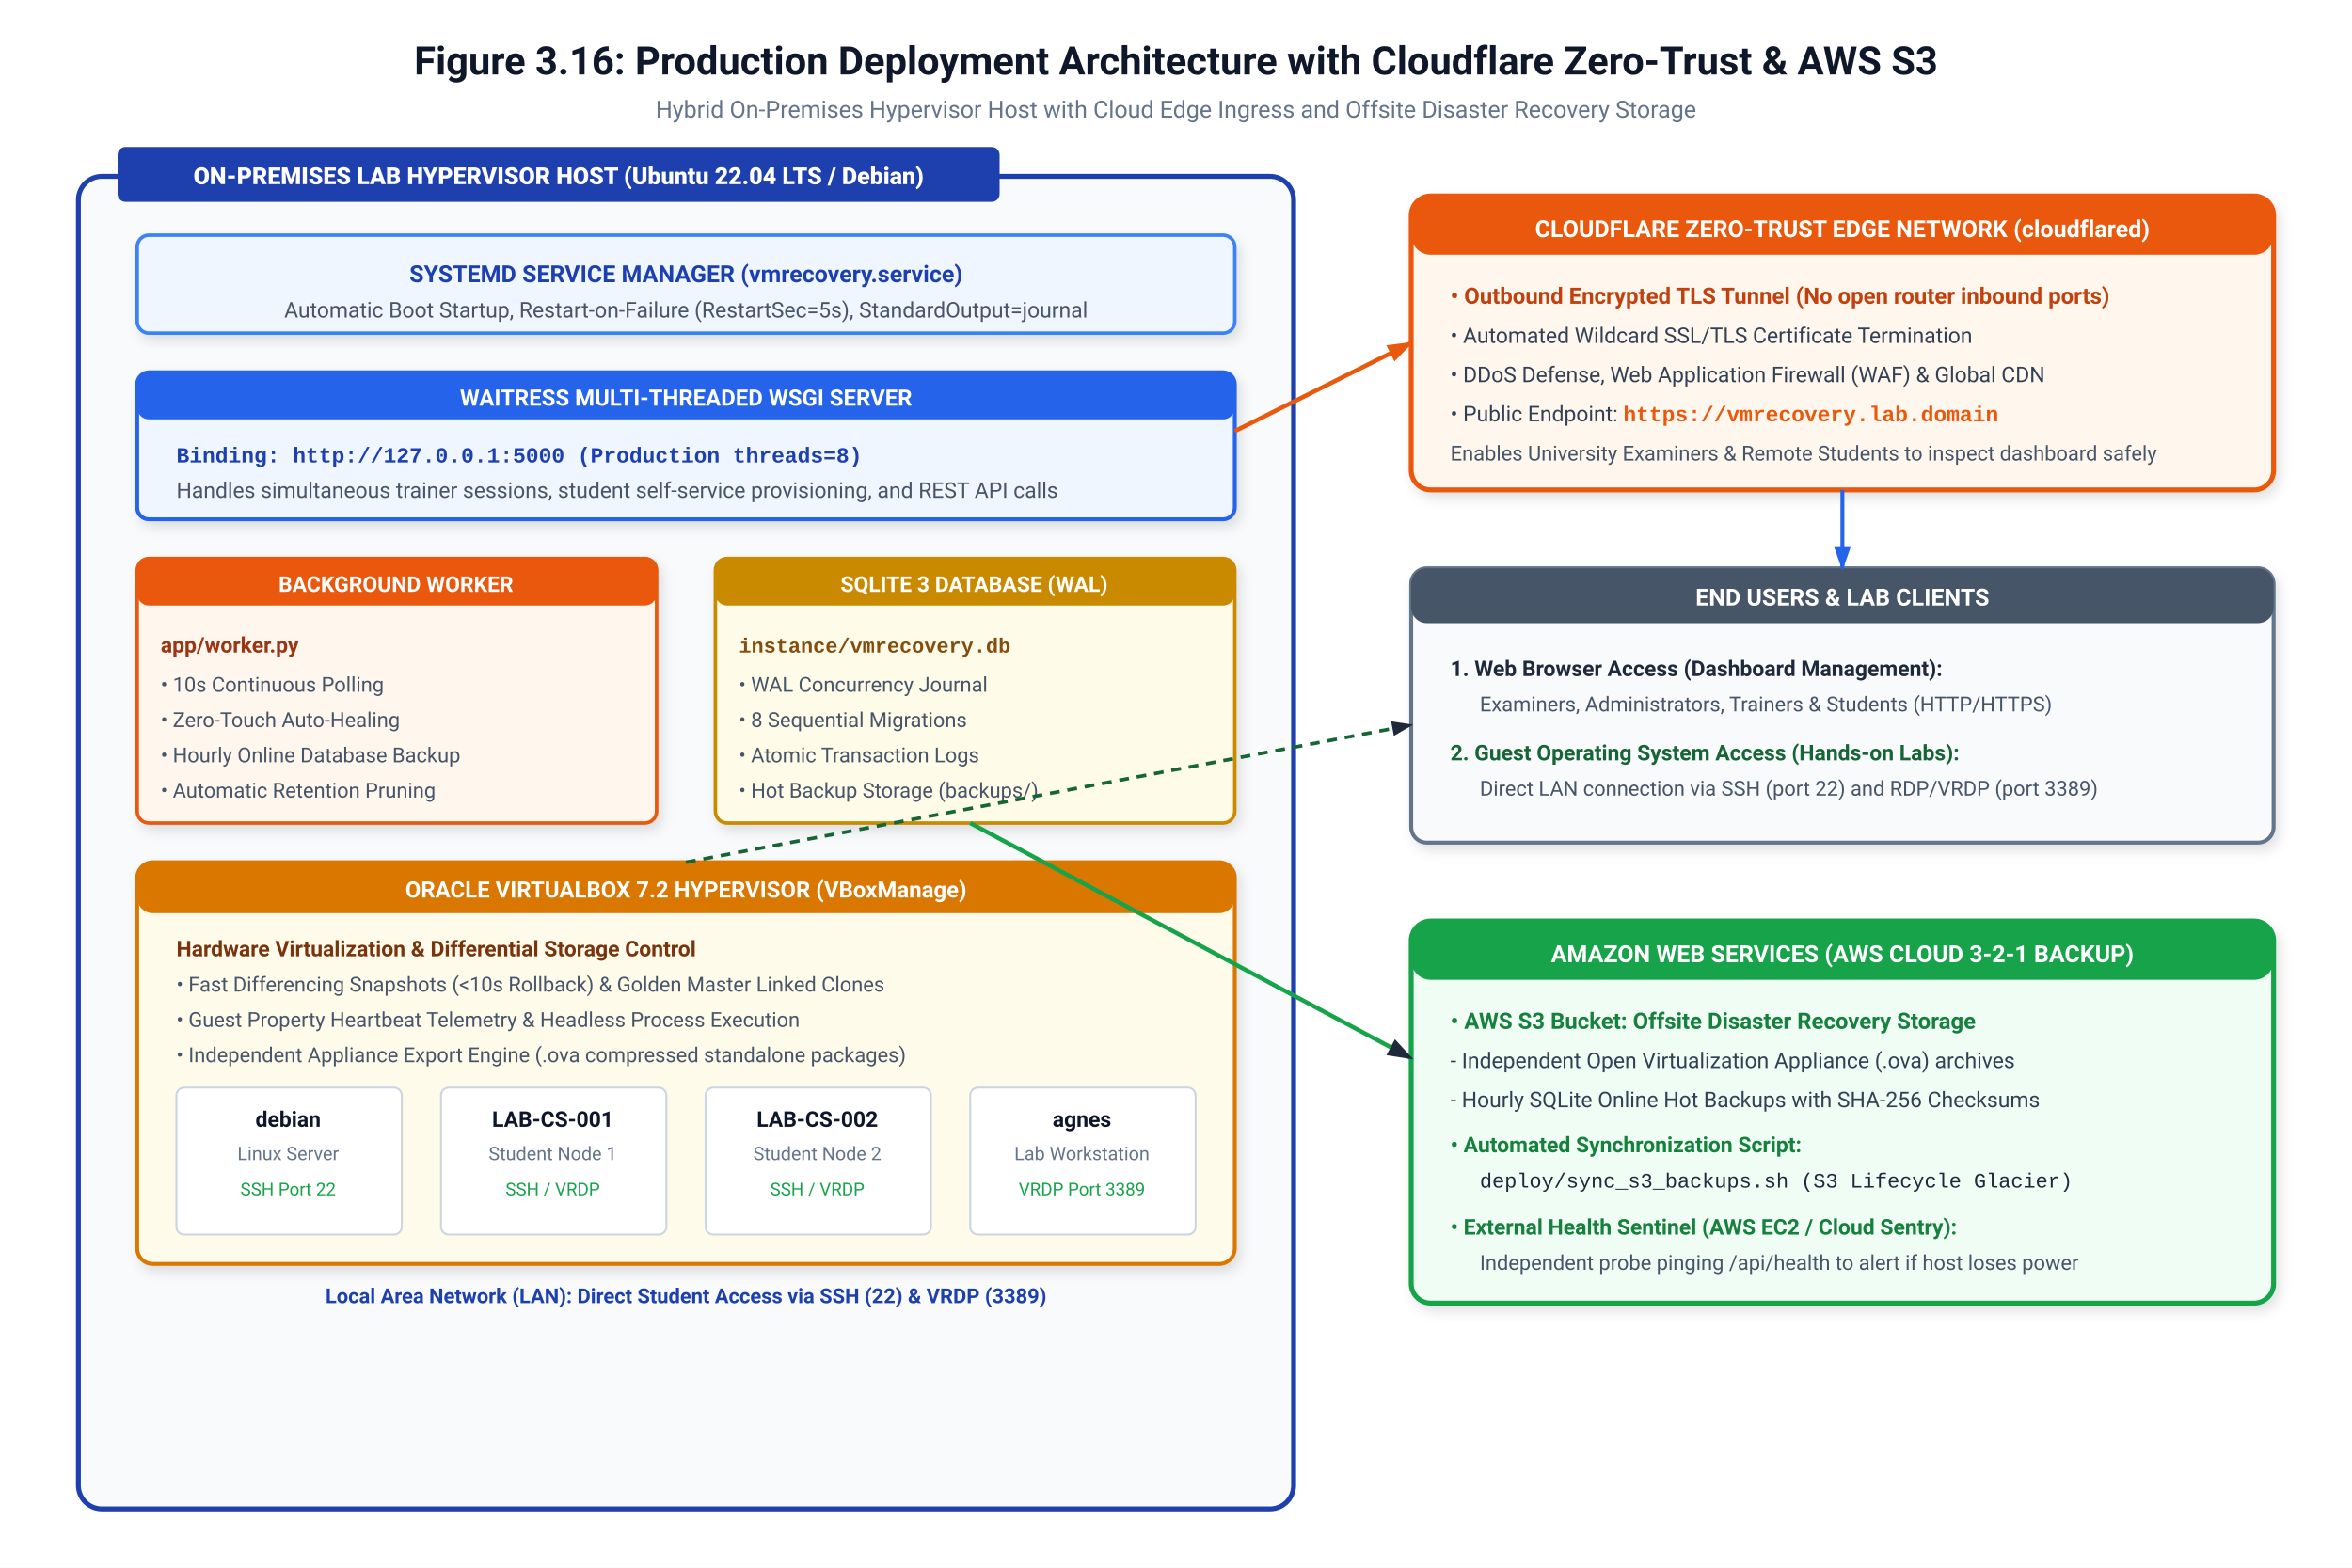
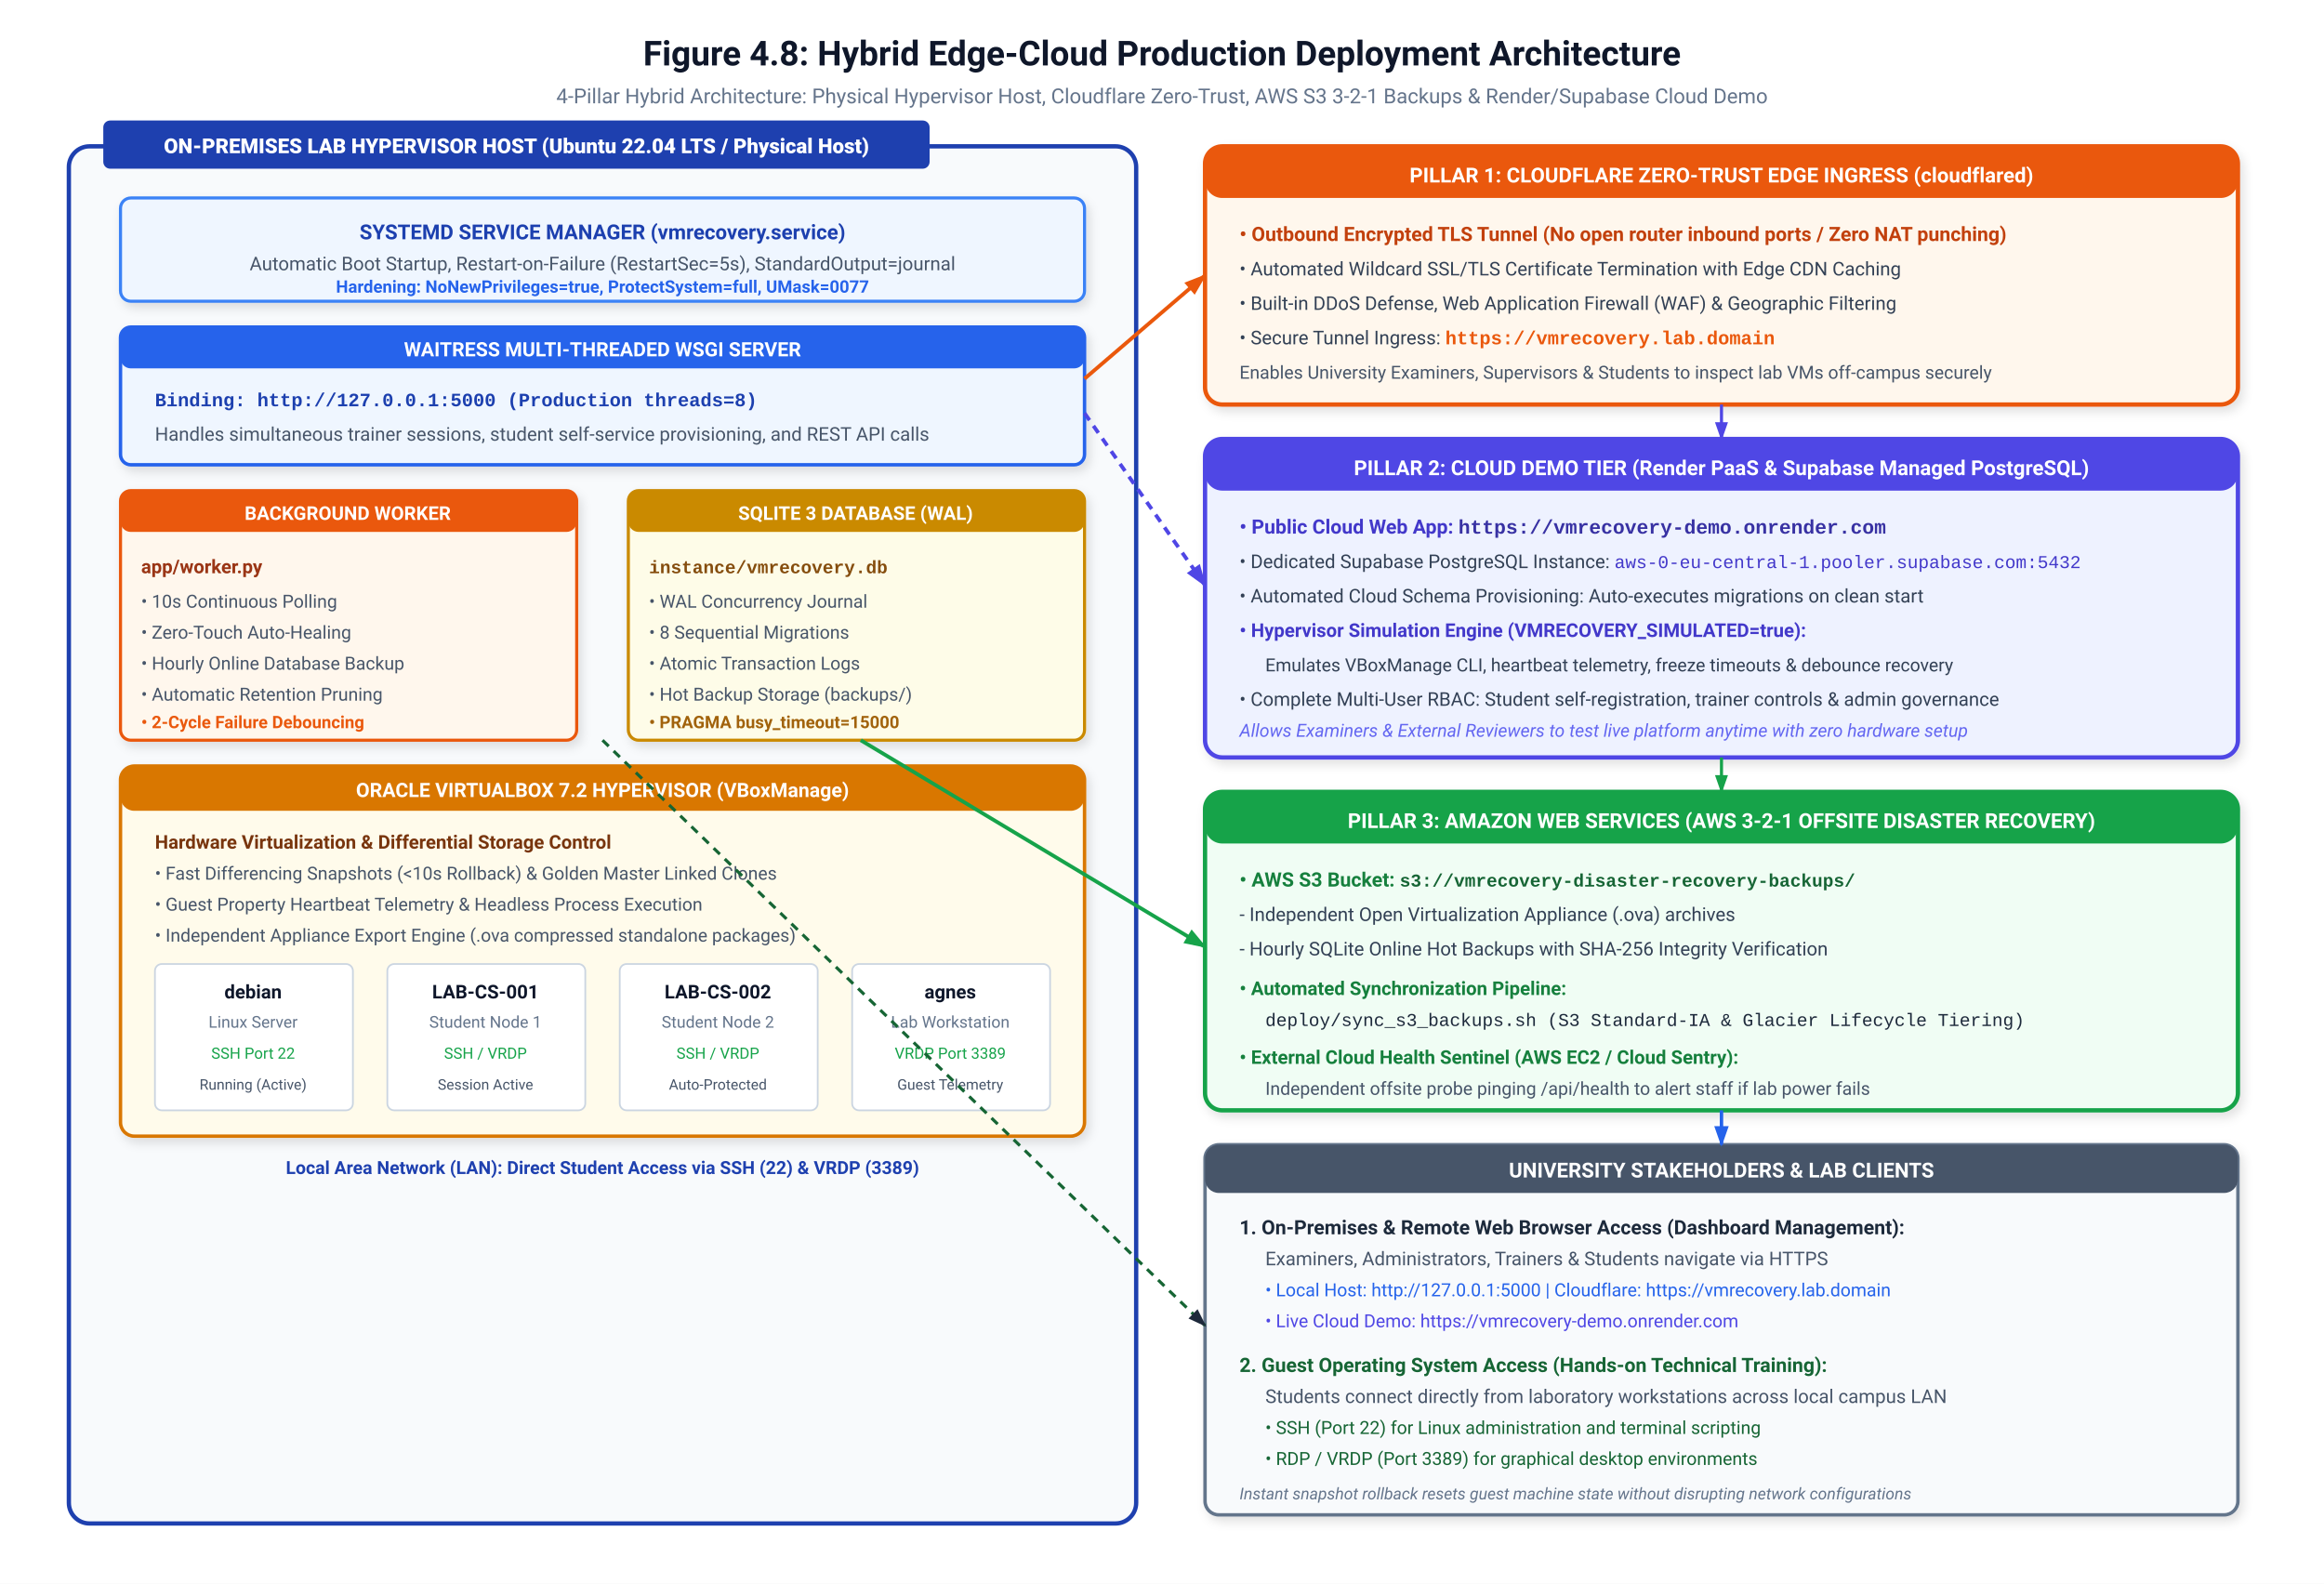
- <svg xmlns="http://www.w3.org/2000/svg" viewBox="0 0 1200 800" width="100%" height="100%">
+ <svg xmlns="http://www.w3.org/2000/svg" viewBox="0 0 1350 920" width="100%" height="100%">
  <defs>
    <filter id="depShadow" x="-10%" y="-10%" width="125%" height="125%">
      <feDropShadow dx="2" dy="3" stdDeviation="3" flood-opacity="0.12" />
    </filter>
    <marker id="arrDep" viewBox="0 0 10 10" refX="9" refY="5" markerWidth="6" markerHeight="6" orient="auto-start-reverse">
      <path d="M 0 1.5 L 10 5 L 0 8.5 z" fill="#1E293B" />
    </marker>
    <marker id="arrDepBlue" viewBox="0 0 10 10" refX="9" refY="5" markerWidth="6" markerHeight="6" orient="auto-start-reverse">
      <path d="M 0 1.5 L 10 5 L 0 8.5 z" fill="#2563EB" />
    </marker>
    <marker id="arrDepOrange" viewBox="0 0 10 10" refX="9" refY="5" markerWidth="6" markerHeight="6" orient="auto-start-reverse">
      <path d="M 0 1.5 L 10 5 L 0 8.5 z" fill="#EA580C" />
    </marker>
+     <marker id="arrDepIndigo" viewBox="0 0 10 10" refX="9" refY="5" markerWidth="6" markerHeight="6" orient="auto-start-reverse">
+       <path d="M 0 1.5 L 10 5 L 0 8.5 z" fill="#4F46E5" />
+     </marker>
+     <marker id="arrDepGreen" viewBox="0 0 10 10" refX="9" refY="5" markerWidth="6" markerHeight="6" orient="auto-start-reverse">
+       <path d="M 0 1.5 L 10 5 L 0 8.5 z" fill="#16A34A" />
+     </marker>
  </defs>
-   <rect width="1200" height="800" fill="#FFFFFF" />
-   <text x="600" y="38" font-family="'Segoe UI', Roboto, sans-serif" font-size="20" font-weight="700" fill="#0F172A" text-anchor="middle">Figure 3.16: Production Deployment Architecture with Cloudflare Zero-Trust &amp; AWS S3</text>
-   <text x="600" y="60" font-family="'Segoe UI', Roboto, sans-serif" font-size="12" fill="#64748B" text-anchor="middle">Hybrid On-Premises Hypervisor Host with Cloud Edge Ingress and Offsite Disaster Recovery Storage</text>
-   <rect x="40" y="90" width="620" height="680" rx="12" fill="#F8FAFC" stroke="#1E40AF" stroke-width="2.5" />
-   <rect x="60" y="75" width="450" height="28" rx="4" fill="#1E40AF" />
-   <text x="285" y="94" font-family="'Segoe UI', Roboto, sans-serif" font-size="12" font-weight="800" fill="#FFFFFF" text-anchor="middle">ON-PREMISES LAB HYPERVISOR HOST (Ubuntu 22.04 LTS / Debian)</text>
-   <g transform="translate(70, 120)" filter="url(#depShadow)">
-     <rect width="560" height="50" rx="6" fill="#EFF6FF" stroke="#3B82F6" stroke-width="1.8" />
+   <rect width="1350" height="920" fill="#FFFFFF" />
+   <text x="675" y="38" font-family="'Segoe UI', Roboto, Helvetica, Arial, sans-serif" font-size="20" font-weight="700" fill="#0F172A" text-anchor="middle">Figure 4.8: Hybrid Edge-Cloud Production Deployment Architecture</text>
+   <text x="675" y="60" font-family="'Segoe UI', Roboto, Helvetica, Arial, sans-serif" font-size="12" fill="#64748B" text-anchor="middle">4-Pillar Hybrid Architecture: Physical Hypervisor Host, Cloudflare Zero-Trust, AWS S3 3-2-1 Backups &amp; Render/Supabase Cloud Demo</text>
+   <rect x="40" y="85" width="620" height="800" rx="12" fill="#F8FAFC" stroke="#1E40AF" stroke-width="2.5" />
+   <rect x="60" y="70" width="480" height="28" rx="4" fill="#1E40AF" />
+   <text x="300" y="89" font-family="'Segoe UI', Roboto, sans-serif" font-size="12" font-weight="800" fill="#FFFFFF" text-anchor="middle">ON-PREMISES LAB HYPERVISOR HOST (Ubuntu 22.04 LTS / Physical Host)</text>
+   <g transform="translate(70, 115)" filter="url(#depShadow)">
+     <rect width="560" height="60" rx="6" fill="#EFF6FF" stroke="#3B82F6" stroke-width="1.8" />
    <text x="280" y="24" font-family="'Segoe UI', Roboto, sans-serif" font-size="12" font-weight="700" fill="#1E40AF" text-anchor="middle">SYSTEMD SERVICE MANAGER (vmrecovery.service)</text>
    <text x="280" y="42" font-family="'Segoe UI', Roboto, sans-serif" font-size="11" fill="#475569" text-anchor="middle">Automatic Boot Startup, Restart-on-Failure (RestartSec=5s), StandardOutput=journal</text>
+     <text x="280" y="55" font-family="'Segoe UI', Roboto, sans-serif" font-size="10" font-weight="600" fill="#2563EB" text-anchor="middle">Hardening: NoNewPrivileges=true, ProtectSystem=full, UMask=0077</text>
  </g>
  <g transform="translate(70, 190)" filter="url(#depShadow)">
-     <rect width="560" height="75" rx="6" fill="#EFF6FF" stroke="#2563EB" stroke-width="2" />
+     <rect width="560" height="80" rx="6" fill="#EFF6FF" stroke="#2563EB" stroke-width="2" />
    <rect width="560" height="24" rx="6" fill="#2563EB" />
    <text x="280" y="17" font-family="'Segoe UI', Roboto, sans-serif" font-size="11.5" font-weight="700" fill="#FFFFFF" text-anchor="middle">WAITRESS MULTI-THREADED WSGI SERVER</text>
    <text x="20" y="46" font-family="'Courier New', monospace" font-size="11" font-weight="700" fill="#1E40AF">Binding: http://127.0.0.1:5000 (Production threads=8)</text>
-     <text x="20" y="64" font-family="'Segoe UI', Roboto, sans-serif" font-size="11" fill="#475569">Handles simultaneous trainer sessions, student self-service provisioning, and REST API calls</text>
+     <text x="20" y="66" font-family="'Segoe UI', Roboto, sans-serif" font-size="11" fill="#475569">Handles simultaneous trainer sessions, student self-service provisioning, and REST API calls</text>
  </g>
  <g transform="translate(70, 285)" filter="url(#depShadow)">
-     <rect width="265" height="135" rx="6" fill="#FFF7ED" stroke="#EA580C" stroke-width="1.8" />
+     <rect width="265" height="145" rx="6" fill="#FFF7ED" stroke="#EA580C" stroke-width="1.8" />
    <rect width="265" height="24" rx="6" fill="#EA580C" />
    <text x="132" y="17" font-family="'Segoe UI', Roboto, sans-serif" font-size="11" font-weight="700" fill="#FFFFFF" text-anchor="middle">BACKGROUND WORKER</text>
    <text x="12" y="48" font-family="'Segoe UI', Roboto, sans-serif" font-size="11" font-weight="700" fill="#9A3412">app/worker.py</text>
    <text x="12" y="68" font-family="'Segoe UI', Roboto, sans-serif" font-size="10.5" fill="#475569">• 10s Continuous Polling</text>
    <text x="12" y="86" font-family="'Segoe UI', Roboto, sans-serif" font-size="10.5" fill="#475569">• Zero-Touch Auto-Healing</text>
    <text x="12" y="104" font-family="'Segoe UI', Roboto, sans-serif" font-size="10.5" fill="#475569">• Hourly Online Database Backup</text>
    <text x="12" y="122" font-family="'Segoe UI', Roboto, sans-serif" font-size="10.5" fill="#475569">• Automatic Retention Pruning</text>
+     <text x="12" y="138" font-family="'Segoe UI', Roboto, sans-serif" font-size="10" font-weight="600" fill="#EA580C">• 2-Cycle Failure Debouncing</text>
  </g>
  <g transform="translate(365, 285)" filter="url(#depShadow)">
-     <rect width="265" height="135" rx="6" fill="#FEFCE8" stroke="#CA8A04" stroke-width="1.8" />
+     <rect width="265" height="145" rx="6" fill="#FEFCE8" stroke="#CA8A04" stroke-width="1.8" />
    <rect width="265" height="24" rx="6" fill="#CA8A04" />
    <text x="132" y="17" font-family="'Segoe UI', Roboto, sans-serif" font-size="11" font-weight="700" fill="#FFFFFF" text-anchor="middle">SQLITE 3 DATABASE (WAL)</text>
    <text x="12" y="48" font-family="'Courier New', monospace" font-size="10.5" font-weight="700" fill="#854D0E">instance/vmrecovery.db</text>
    <text x="12" y="68" font-family="'Segoe UI', Roboto, sans-serif" font-size="10.5" fill="#475569">• WAL Concurrency Journal</text>
    <text x="12" y="86" font-family="'Segoe UI', Roboto, sans-serif" font-size="10.5" fill="#475569">• 8 Sequential Migrations</text>
    <text x="12" y="104" font-family="'Segoe UI', Roboto, sans-serif" font-size="10.5" fill="#475569">• Atomic Transaction Logs</text>
    <text x="12" y="122" font-family="'Segoe UI', Roboto, sans-serif" font-size="10.5" fill="#475569">• Hot Backup Storage (backups/)</text>
+     <text x="12" y="138" font-family="'Segoe UI', Roboto, sans-serif" font-size="10" font-weight="600" fill="#A16207">• PRAGMA busy_timeout=15000</text>
  </g>
-   <g transform="translate(70, 440)" filter="url(#depShadow)">
-     <rect width="560" height="205" rx="8" fill="#FFFBEB" stroke="#D97706" stroke-width="2" />
+   <g transform="translate(70, 445)" filter="url(#depShadow)">
+     <rect width="560" height="215" rx="8" fill="#FFFBEB" stroke="#D97706" stroke-width="2" />
    <rect width="560" height="26" rx="8" fill="#D97706" />
    <text x="280" y="18" font-family="'Segoe UI', Roboto, sans-serif" font-size="11.5" font-weight="700" fill="#FFFFFF" text-anchor="middle">ORACLE VIRTUALBOX 7.2 HYPERVISOR (VBoxManage)</text>
    <text x="20" y="48" font-family="'Segoe UI', Roboto, sans-serif" font-size="11" font-weight="600" fill="#78350F">Hardware Virtualization &amp; Differential Storage Control</text>
    <text x="20" y="66" font-family="'Segoe UI', Roboto, sans-serif" font-size="10.5" fill="#475569">• Fast Differencing Snapshots (&lt;10s Rollback) &amp; Golden Master Linked Clones</text>
    <text x="20" y="84" font-family="'Segoe UI', Roboto, sans-serif" font-size="10.5" fill="#475569">• Guest Property Heartbeat Telemetry &amp; Headless Process Execution</text>
    <text x="20" y="102" font-family="'Segoe UI', Roboto, sans-serif" font-size="10.5" fill="#475569">• Independent Appliance Export Engine (.ova compressed standalone packages)</text>
-     <rect x="20" y="115" width="115" height="75" rx="4" fill="#FFFFFF" stroke="#CBD5E1" />
+     <rect x="20" y="115" width="115" height="85" rx="4" fill="#FFFFFF" stroke="#CBD5E1" />
    <text x="77" y="135" font-family="'Segoe UI', Roboto, sans-serif" font-size="11" font-weight="700" fill="#0F172A" text-anchor="middle">debian</text>
    <text x="77" y="152" font-family="'Segoe UI', Roboto, sans-serif" font-size="9.5" fill="#64748B" text-anchor="middle">Linux Server</text>
    <text x="77" y="170" font-family="'Segoe UI', Roboto, sans-serif" font-size="9" fill="#16A34A" text-anchor="middle">SSH Port 22</text>
-     <rect x="155" y="115" width="115" height="75" rx="4" fill="#FFFFFF" stroke="#CBD5E1" />
+     <text x="77" y="188" font-family="'Segoe UI', Roboto, sans-serif" font-size="8.5" fill="#475569" text-anchor="middle">Running (Active)</text>
+     <rect x="155" y="115" width="115" height="85" rx="4" fill="#FFFFFF" stroke="#CBD5E1" />
    <text x="212" y="135" font-family="'Segoe UI', Roboto, sans-serif" font-size="11" font-weight="700" fill="#0F172A" text-anchor="middle">LAB-CS-001</text>
    <text x="212" y="152" font-family="'Segoe UI', Roboto, sans-serif" font-size="9.5" fill="#64748B" text-anchor="middle">Student Node 1</text>
    <text x="212" y="170" font-family="'Segoe UI', Roboto, sans-serif" font-size="9" fill="#16A34A" text-anchor="middle">SSH / VRDP</text>
-     <rect x="290" y="115" width="115" height="75" rx="4" fill="#FFFFFF" stroke="#CBD5E1" />
+     <text x="212" y="188" font-family="'Segoe UI', Roboto, sans-serif" font-size="8.5" fill="#475569" text-anchor="middle">Session Active</text>
+     <rect x="290" y="115" width="115" height="85" rx="4" fill="#FFFFFF" stroke="#CBD5E1" />
    <text x="347" y="135" font-family="'Segoe UI', Roboto, sans-serif" font-size="11" font-weight="700" fill="#0F172A" text-anchor="middle">LAB-CS-002</text>
    <text x="347" y="152" font-family="'Segoe UI', Roboto, sans-serif" font-size="9.5" fill="#64748B" text-anchor="middle">Student Node 2</text>
    <text x="347" y="170" font-family="'Segoe UI', Roboto, sans-serif" font-size="9" fill="#16A34A" text-anchor="middle">SSH / VRDP</text>
-     <rect x="425" y="115" width="115" height="75" rx="4" fill="#FFFFFF" stroke="#CBD5E1" />
+     <text x="347" y="188" font-family="'Segoe UI', Roboto, sans-serif" font-size="8.5" fill="#475569" text-anchor="middle">Auto-Protected</text>
+     <rect x="425" y="115" width="115" height="85" rx="4" fill="#FFFFFF" stroke="#CBD5E1" />
    <text x="482" y="135" font-family="'Segoe UI', Roboto, sans-serif" font-size="11" font-weight="700" fill="#0F172A" text-anchor="middle">agnes</text>
    <text x="482" y="152" font-family="'Segoe UI', Roboto, sans-serif" font-size="9.5" fill="#64748B" text-anchor="middle">Lab Workstation</text>
    <text x="482" y="170" font-family="'Segoe UI', Roboto, sans-serif" font-size="9" fill="#16A34A" text-anchor="middle">VRDP Port 3389</text>
+     <text x="482" y="188" font-family="'Segoe UI', Roboto, sans-serif" font-size="8.5" fill="#475569" text-anchor="middle">Guest Telemetry</text>
  </g>
-   <text x="350" y="665" font-family="'Segoe UI', Roboto, sans-serif" font-size="10.5" font-weight="600" fill="#1E40AF" text-anchor="middle">Local Area Network (LAN): Direct Student Access via SSH (22) &amp; VRDP (3389)</text>
-   <g transform="translate(720, 100)" filter="url(#depShadow)">
-     <rect width="440" height="150" rx="10" fill="#FFF7ED" stroke="#EA580C" stroke-width="2.5" />
-     <rect width="440" height="30" rx="10" fill="#EA580C" />
-     <text x="220" y="21" font-family="'Segoe UI', Roboto, sans-serif" font-size="12" font-weight="700" fill="#FFFFFF" text-anchor="middle">CLOUDFLARE ZERO-TRUST EDGE NETWORK (cloudflared)</text>
-     <text x="20" y="55" font-family="'Segoe UI', Roboto, sans-serif" font-size="11.5" font-weight="700" fill="#C2410C">• Outbound Encrypted TLS Tunnel (No open router inbound ports)</text>
-     <text x="20" y="75" font-family="'Segoe UI', Roboto, sans-serif" font-size="11" fill="#334155">• Automated Wildcard SSL/TLS Certificate Termination</text>
-     <text x="20" y="95" font-family="'Segoe UI', Roboto, sans-serif" font-size="11" fill="#334155">• DDoS Defense, Web Application Firewall (WAF) &amp; Global CDN</text>
-     <text x="20" y="115" font-family="'Segoe UI', Roboto, sans-serif" font-size="11" fill="#334155">• Public Endpoint: <tspan font-family="'Courier New', monospace" font-weight="700" fill="#EA580C">https://vmrecovery.lab.domain</tspan>
+   <text x="350" y="682" font-family="'Segoe UI', Roboto, sans-serif" font-size="10.5" font-weight="600" fill="#1E40AF" text-anchor="middle">Local Area Network (LAN): Direct Student Access via SSH (22) &amp; VRDP (3389)</text>
+   <g transform="translate(700, 85)" filter="url(#depShadow)">
+     <rect width="600" height="150" rx="10" fill="#FFF7ED" stroke="#EA580C" stroke-width="2.5" />
+     <rect width="600" height="30" rx="10" fill="#EA580C" />
+     <text x="300" y="21" font-family="'Segoe UI', Roboto, sans-serif" font-size="12" font-weight="700" fill="#FFFFFF" text-anchor="middle">PILLAR 1: CLOUDFLARE ZERO-TRUST EDGE INGRESS (cloudflared)</text>
+     <text x="20" y="55" font-family="'Segoe UI', Roboto, sans-serif" font-size="11.5" font-weight="700" fill="#C2410C">• Outbound Encrypted TLS Tunnel (No open router inbound ports / Zero NAT punching)</text>
+     <text x="20" y="75" font-family="'Segoe UI', Roboto, sans-serif" font-size="11" fill="#334155">• Automated Wildcard SSL/TLS Certificate Termination with Edge CDN Caching</text>
+     <text x="20" y="95" font-family="'Segoe UI', Roboto, sans-serif" font-size="11" fill="#334155">• Built-in DDoS Defense, Web Application Firewall (WAF) &amp; Geographic Filtering</text>
+     <text x="20" y="115" font-family="'Segoe UI', Roboto, sans-serif" font-size="11" fill="#334155">• Secure Tunnel Ingress: <tspan font-family="'Courier New', monospace" font-weight="700" fill="#EA580C">https://vmrecovery.lab.domain</tspan>
    </text>
-     <text x="20" y="135" font-family="'Segoe UI', Roboto, sans-serif" font-size="10.5" fill="#475569">Enables University Examiners &amp; Remote Students to inspect dashboard safely</text>
+     <text x="20" y="135" font-family="'Segoe UI', Roboto, sans-serif" font-size="10.5" fill="#475569">Enables University Examiners, Supervisors &amp; Students to inspect lab VMs off-campus securely</text>
  </g>
-   <g transform="translate(720, 290)" filter="url(#depShadow)">
-     <rect width="440" height="140" rx="8" fill="#F8FAFC" stroke="#64748B" stroke-width="2" />
-     <rect width="440" height="28" rx="8" fill="#475569" />
-     <text x="220" y="19" font-family="'Segoe UI', Roboto, sans-serif" font-size="12" font-weight="700" fill="#FFFFFF" text-anchor="middle">END USERS &amp; LAB CLIENTS</text>
-     <text x="20" y="55" font-family="'Segoe UI', Roboto, sans-serif" font-size="11" font-weight="700" fill="#1E293B">1. Web Browser Access (Dashboard Management):</text>
-     <text x="35" y="73" font-family="'Segoe UI', Roboto, sans-serif" font-size="10.5" fill="#475569">Examiners, Administrators, Trainers &amp; Students (HTTP/HTTPS)</text>
-     <text x="20" y="98" font-family="'Segoe UI', Roboto, sans-serif" font-size="11" font-weight="700" fill="#166534">2. Guest Operating System Access (Hands-on Labs):</text>
-     <text x="35" y="116" font-family="'Segoe UI', Roboto, sans-serif" font-size="10.5" fill="#475569">Direct LAN connection via SSH (port 22) and RDP/VRDP (port 3389)</text>
+   <g transform="translate(700, 255)" filter="url(#depShadow)">
+     <rect width="600" height="185" rx="10" fill="#EEF2FF" stroke="#4F46E5" stroke-width="2.5" />
+     <rect width="600" height="30" rx="10" fill="#4F46E5" />
+     <text x="300" y="21" font-family="'Segoe UI', Roboto, sans-serif" font-size="12" font-weight="700" fill="#FFFFFF" text-anchor="middle">PILLAR 2: CLOUD DEMO TIER (Render PaaS &amp; Supabase Managed PostgreSQL)</text>
+     <text x="20" y="55" font-family="'Segoe UI', Roboto, sans-serif" font-size="11.5" font-weight="700" fill="#4338CA">• Public Cloud Web App: <tspan font-family="'Courier New', monospace" font-weight="700" fill="#3730A3">https://vmrecovery-demo.onrender.com</tspan>
+     </text>
+     <text x="20" y="75" font-family="'Segoe UI', Roboto, sans-serif" font-size="11" fill="#334155">• Dedicated Supabase PostgreSQL Instance: <tspan font-family="'Courier New', monospace" font-size="10.5" fill="#4338CA">aws-0-eu-central-1.pooler.supabase.com:5432</tspan>
+     </text>
+     <text x="20" y="95" font-family="'Segoe UI', Roboto, sans-serif" font-size="11" fill="#334155">• Automated Cloud Schema Provisioning: Auto-executes migrations on clean start</text>
+     <text x="20" y="115" font-family="'Segoe UI', Roboto, sans-serif" font-size="11" font-weight="700" fill="#4338CA">• Hypervisor Simulation Engine (VMRECOVERY_SIMULATED=true):</text>
+     <text x="35" y="135" font-family="'Segoe UI', Roboto, sans-serif" font-size="10.5" fill="#334155">Emulates VBoxManage CLI, heartbeat telemetry, freeze timeouts &amp; debounce recovery</text>
+     <text x="20" y="155" font-family="'Segoe UI', Roboto, sans-serif" font-size="11" fill="#334155">• Complete Multi-User RBAC: Student self-registration, trainer controls &amp; admin governance</text>
+     <text x="20" y="173" font-family="'Segoe UI', Roboto, sans-serif" font-size="10.5" font-style="italic" fill="#6366F1">Allows Examiners &amp; External Reviewers to test live platform anytime with zero hardware setup</text>
  </g>
-   <g transform="translate(720, 470)" filter="url(#depShadow)">
-     <rect width="440" height="195" rx="10" fill="#F0FDF4" stroke="#16A34A" stroke-width="2.5" />
-     <rect width="440" height="30" rx="10" fill="#16A34A" />
-     <text x="220" y="21" font-family="'Segoe UI', Roboto, sans-serif" font-size="12" font-weight="700" fill="#FFFFFF" text-anchor="middle">AMAZON WEB SERVICES (AWS CLOUD 3-2-1 BACKUP)</text>
-     <text x="20" y="55" font-family="'Segoe UI', Roboto, sans-serif" font-size="11.5" font-weight="700" fill="#15803D">• AWS S3 Bucket: Offsite Disaster Recovery Storage</text>
+   <g transform="translate(700, 460)" filter="url(#depShadow)">
+     <rect width="600" height="185" rx="10" fill="#F0FDF4" stroke="#16A34A" stroke-width="2.5" />
+     <rect width="600" height="30" rx="10" fill="#16A34A" />
+     <text x="300" y="21" font-family="'Segoe UI', Roboto, sans-serif" font-size="12" font-weight="700" fill="#FFFFFF" text-anchor="middle">PILLAR 3: AMAZON WEB SERVICES (AWS 3-2-1 OFFSITE DISASTER RECOVERY)</text>
+     <text x="20" y="55" font-family="'Segoe UI', Roboto, sans-serif" font-size="11.5" font-weight="700" fill="#15803D">• AWS S3 Bucket: <tspan font-family="'Courier New', monospace" font-size="10.5" fill="#166534">s3://vmrecovery-disaster-recovery-backups/</tspan>
+     </text>
    <text x="20" y="75" font-family="'Segoe UI', Roboto, sans-serif" font-size="11" fill="#334155">  - Independent Open Virtualization Appliance (.ova) archives</text>
-     <text x="20" y="95" font-family="'Segoe UI', Roboto, sans-serif" font-size="11" fill="#334155">  - Hourly SQLite Online Hot Backups with SHA-256 Checksums</text>
-     <text x="20" y="118" font-family="'Segoe UI', Roboto, sans-serif" font-size="11" font-weight="700" fill="#15803D">• Automated Synchronization Script:</text>
-     <text x="35" y="136" font-family="'Courier New', monospace" font-size="10.5" fill="#1E293B">deploy/sync_s3_backups.sh (S3 Lifecycle Glacier)</text>
-     <text x="20" y="160" font-family="'Segoe UI', Roboto, sans-serif" font-size="11" font-weight="700" fill="#15803D">• External Health Sentinel (AWS EC2 / Cloud Sentry):</text>
-     <text x="35" y="178" font-family="'Segoe UI', Roboto, sans-serif" font-size="10.5" fill="#475569">Independent probe pinging /api/health to alert if host loses power</text>
+     <text x="20" y="95" font-family="'Segoe UI', Roboto, sans-serif" font-size="11" fill="#334155">  - Hourly SQLite Online Hot Backups with SHA-256 Integrity Verification</text>
+     <text x="20" y="118" font-family="'Segoe UI', Roboto, sans-serif" font-size="11" font-weight="700" fill="#15803D">• Automated Synchronization Pipeline:</text>
+     <text x="35" y="136" font-family="'Courier New', monospace" font-size="10.5" fill="#1E293B">deploy/sync_s3_backups.sh (S3 Standard-IA &amp; Glacier Lifecycle Tiering)</text>
+     <text x="20" y="158" font-family="'Segoe UI', Roboto, sans-serif" font-size="11" font-weight="700" fill="#15803D">• External Cloud Health Sentinel (AWS EC2 / Cloud Sentry):</text>
+     <text x="35" y="176" font-family="'Segoe UI', Roboto, sans-serif" font-size="10.5" fill="#475569">Independent offsite probe pinging /api/health to alert staff if lab power fails</text>
  </g>
-   <path d="M 630 220 L 720 175" fill="none" stroke="#EA580C" stroke-width="2.2" marker-end="url(#arrDepOrange)" />
-   <path d="M 940 250 L 940 290" fill="none" stroke="#2563EB" stroke-width="2" marker-end="url(#arrDepBlue)" />
-   <path d="M 495 420 L 720 540" fill="none" stroke="#16A34A" stroke-width="2.2" marker-end="url(#arrDep)" />
-   <path d="M 350 440 L 720 370" fill="none" stroke="#166534" stroke-width="1.8" stroke-dasharray="5,4" marker-end="url(#arrDep)" />
+   <g transform="translate(700, 665)" filter="url(#depShadow)">
+     <rect width="600" height="215" rx="8" fill="#F8FAFC" stroke="#64748B" stroke-width="2" />
+     <rect width="600" height="28" rx="8" fill="#475569" />
+     <text x="300" y="19" font-family="'Segoe UI', Roboto, sans-serif" font-size="12" font-weight="700" fill="#FFFFFF" text-anchor="middle">UNIVERSITY STAKEHOLDERS &amp; LAB CLIENTS</text>
+     <text x="20" y="52" font-family="'Segoe UI', Roboto, sans-serif" font-size="11.5" font-weight="700" fill="#1E293B">1. On-Premises &amp; Remote Web Browser Access (Dashboard Management):</text>
+     <text x="35" y="70" font-family="'Segoe UI', Roboto, sans-serif" font-size="11" fill="#475569">Examiners, Administrators, Trainers &amp; Students navigate via HTTPS</text>
+     <text x="35" y="88" font-family="'Segoe UI', Roboto, sans-serif" font-size="10.5" fill="#2563EB">• Local Host: http://127.0.0.1:5000 | Cloudflare: https://vmrecovery.lab.domain</text>
+     <text x="35" y="106" font-family="'Segoe UI', Roboto, sans-serif" font-size="10.5" fill="#4F46E5">• Live Cloud Demo: https://vmrecovery-demo.onrender.com</text>
+     <text x="20" y="132" font-family="'Segoe UI', Roboto, sans-serif" font-size="11.5" font-weight="700" fill="#166534">2. Guest Operating System Access (Hands-on Technical Training):</text>
+     <text x="35" y="150" font-family="'Segoe UI', Roboto, sans-serif" font-size="11" fill="#475569">Students connect directly from laboratory workstations across local campus LAN</text>
+     <text x="35" y="168" font-family="'Segoe UI', Roboto, sans-serif" font-size="10.5" fill="#166534">• SSH (Port 22) for Linux administration and terminal scripting</text>
+     <text x="35" y="186" font-family="'Segoe UI', Roboto, sans-serif" font-size="10.5" fill="#166534">• RDP / VRDP (Port 3389) for graphical desktop environments</text>
+     <text x="20" y="206" font-family="'Segoe UI', Roboto, sans-serif" font-size="9.5" font-style="italic" fill="#64748B">Instant snapshot rollback resets guest machine state without disrupting network configurations</text>
+   </g>
+   <path d="M 630 220 L 700 160" fill="none" stroke="#EA580C" stroke-width="2.2" marker-end="url(#arrDepOrange)" />
+   <path d="M 630 240 L 700 340" fill="none" stroke="#4F46E5" stroke-width="2.2" stroke-dasharray="5,4" marker-end="url(#arrDepIndigo)" />
+   <path d="M 500 430 L 700 550" fill="none" stroke="#16A34A" stroke-width="2.2" marker-end="url(#arrDepGreen)" />
+   <path d="M 350 430 L 700 770" fill="none" stroke="#166534" stroke-width="1.8" stroke-dasharray="5,4" marker-end="url(#arrDep)" />
+   <path d="M 1000 235 L 1000 255" fill="none" stroke="#4F46E5" stroke-width="1.8" marker-end="url(#arrDepIndigo)" />
+   <path d="M 1000 440 L 1000 460" fill="none" stroke="#16A34A" stroke-width="1.8" marker-end="url(#arrDepGreen)" />
+   <path d="M 1000 645 L 1000 665" fill="none" stroke="#2563EB" stroke-width="2" marker-end="url(#arrDepBlue)" />
</svg>
